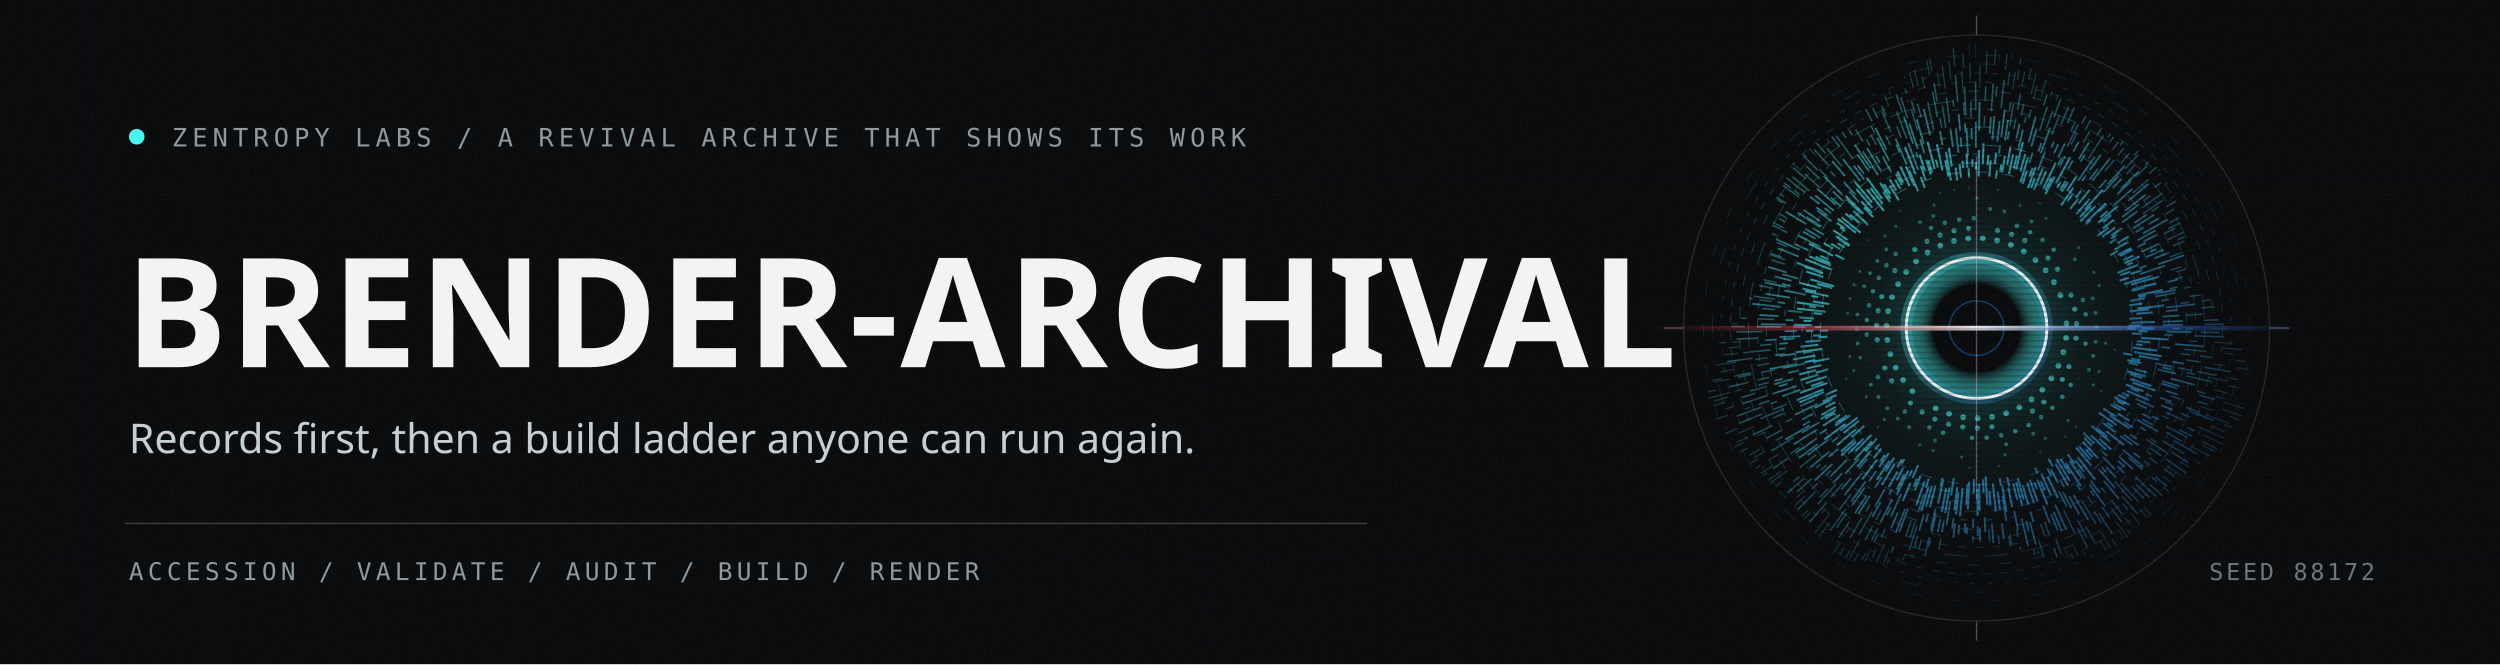
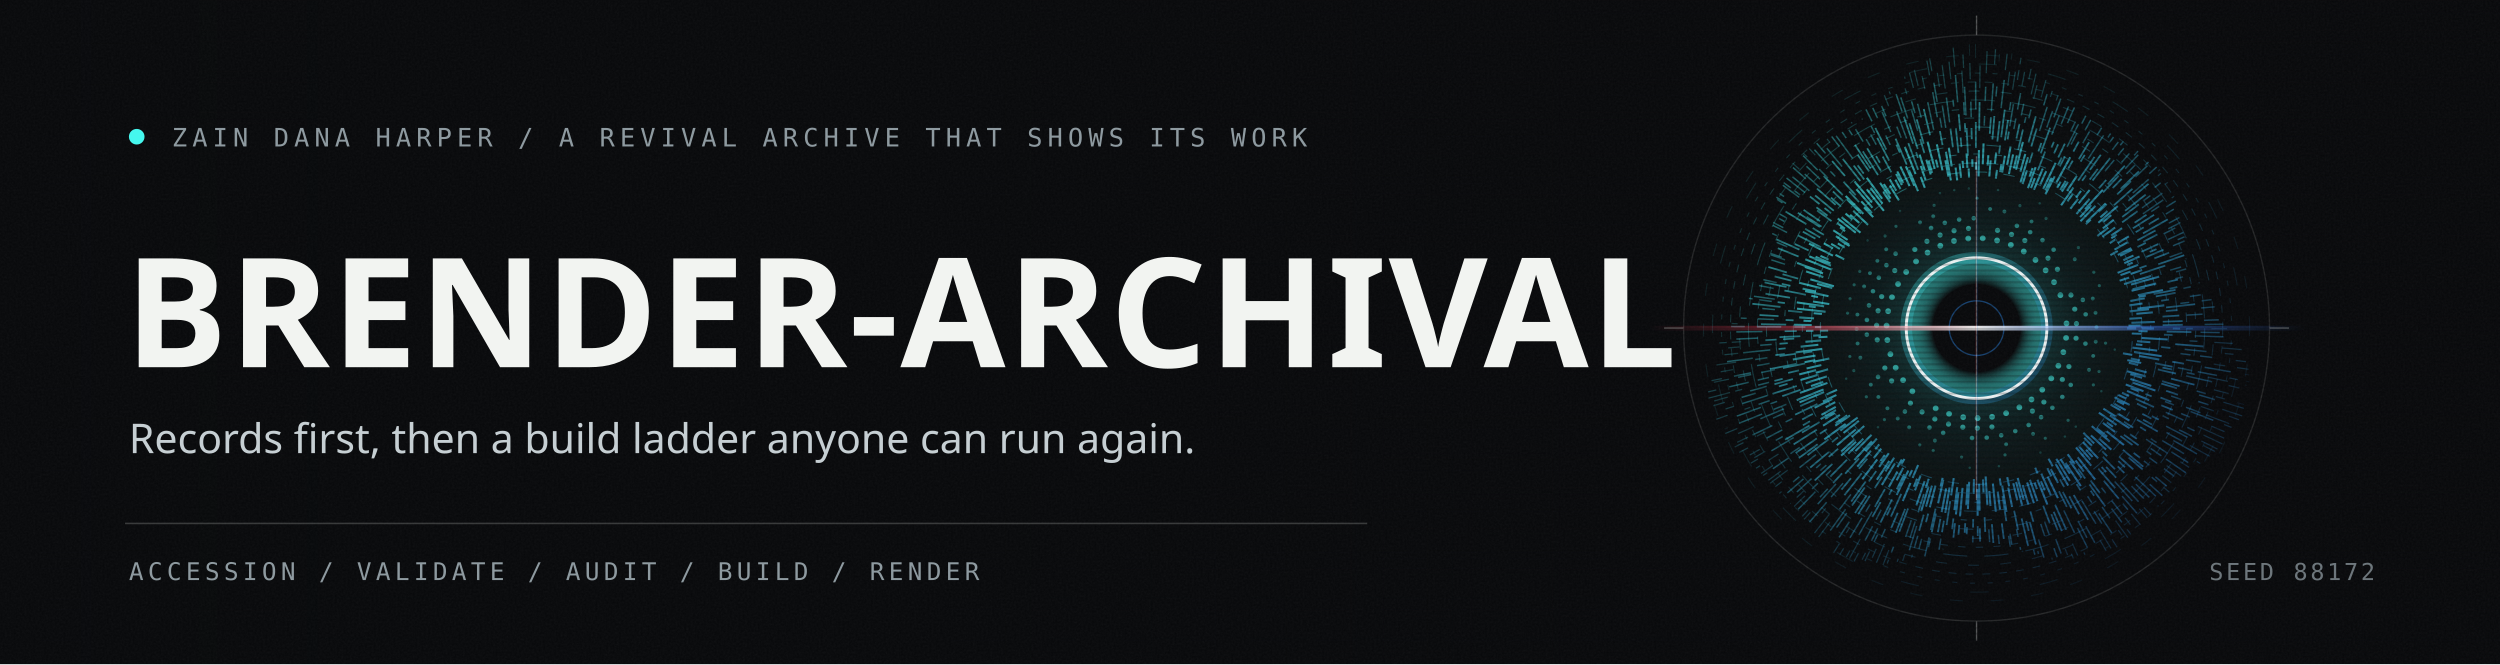
<svg xmlns="http://www.w3.org/2000/svg" viewBox="0 0 1280 340" width="1280" height="340" role="img" aria-label="brender-archival: Records first, then a build ladder anyone can run again.">
  <defs>
    <radialGradient id="halo">
      <stop offset="0" stop-color="#45F7EE" stop-opacity="0.34" />
      <stop offset="0.4" stop-color="#45F7EE" stop-opacity="0.08" />
      <stop offset="1" stop-color="#07080A" stop-opacity="0" />
    </radialGradient>
    <radialGradient id="core">
      <stop offset="0" stop-color="#FFFFFF" />
      <stop offset="0.36" stop-color="#FFFFFF" stop-opacity="0.92" />
      <stop offset="0.74" stop-color="#45F7EE" stop-opacity="0.6" />
      <stop offset="1" stop-color="#45F7EE" stop-opacity="0" />
    </radialGradient>
    <radialGradient id="pupil">
      <stop offset="0" stop-color="#07080A" />
      <stop offset="0.62" stop-color="#07080A" />
      <stop offset="1" stop-color="#45F7EE" stop-opacity="0.3" />
    </radialGradient>
    <linearGradient id="ray" x1="0" y1="0" x2="1" y2="1">
      <stop offset="0" stop-color="#45F7EE" />
      <stop offset="1" stop-color="#226EBF" />
    </linearGradient>
    <linearGradient id="flare" x1="0" y1="0" x2="1" y2="0">
      <stop offset="0" stop-color="#FF3B57" stop-opacity="0" />
      <stop offset="0.22" stop-color="#FF3B57" stop-opacity="0.42" />
      <stop offset="0.5" stop-color="#FFFFFF" stop-opacity="0.9" />
      <stop offset="0.78" stop-color="#3B7BFF" stop-opacity="0.42" />
      <stop offset="1" stop-color="#3B7BFF" stop-opacity="0" />
    </linearGradient>
    <linearGradient id="veil" x1="0" y1="0" x2="1" y2="0">
      <stop offset="0" stop-color="#07080A" stop-opacity="0.96" />
      <stop offset="0.4" stop-color="#07080A" stop-opacity="0.86" />
      <stop offset="0.64" stop-color="#07080A" stop-opacity="0" />
    </linearGradient>
    <pattern id="scan" width="4" height="3" patternUnits="userSpaceOnUse">
      <rect width="4" height="1" fill="#07080A" />
    </pattern>
    <filter id="grain" x="0" y="0" width="100%" height="100%">
      <feTurbulence type="fractalNoise" baseFrequency="0.9" numOctaves="3" seed="2125" result="n" />
      <feColorMatrix in="n" type="saturate" values="0" />
    </filter>
  </defs>
  <rect width="1280" height="340" fill="#07080A" />
  <g>
    <circle cx="1012" cy="168" r="80" fill="none" stroke="url(#ray)" stroke-width="0.55" stroke-dasharray="5.91 8.32" stroke-dashoffset="36.1" opacity="0.38" />
    <circle cx="1012" cy="168" r="84.6" fill="none" stroke="url(#ray)" stroke-width="0.55" stroke-dasharray="6.42 4.76" stroke-dashoffset="10.17" opacity="0.37" />
    <circle cx="1012" cy="168" r="89.2" fill="none" stroke="url(#ray)" stroke-width="0.55" stroke-dasharray="3.08 8.61" stroke-dashoffset="37.23" opacity="0.36" />
    <circle cx="1012" cy="168" r="93.8" fill="none" stroke="url(#ray)" stroke-width="0.55" stroke-dasharray="6.45 7.82" stroke-dashoffset="38.12" opacity="0.35" />
    <circle cx="1012" cy="168" r="98.4" fill="none" stroke="url(#ray)" stroke-width="0.55" stroke-dasharray="3.07 9.9" stroke-dashoffset="8.99" opacity="0.33" />
    <circle cx="1012" cy="168" r="103" fill="none" stroke="url(#ray)" stroke-width="0.55" stroke-dasharray="7.08 22.17" stroke-dashoffset="12.08" opacity="0.32" />
    <circle cx="1012" cy="168" r="107.6" fill="none" stroke="url(#ray)" stroke-width="0.55" stroke-dasharray="4.95 15.95" stroke-dashoffset="0.75" opacity="0.3" />
    <circle cx="1012" cy="168" r="112.2" fill="none" stroke="url(#ray)" stroke-width="0.55" stroke-dasharray="3.76 5.27" stroke-dashoffset="7.72" opacity="0.27" />
    <circle cx="1012" cy="168" r="116.8" fill="none" stroke="url(#ray)" stroke-width="0.55" stroke-dasharray="12.35 8.78" stroke-dashoffset="23.05" opacity="0.25" />
    <circle cx="1012" cy="168" r="121.4" fill="none" stroke="url(#ray)" stroke-width="0.55" stroke-dasharray="5.58 10.88" stroke-dashoffset="24.52" opacity="0.23" />
    <circle cx="1012" cy="168" r="126" fill="none" stroke="url(#ray)" stroke-width="0.55" stroke-dasharray="4.01 4.65" stroke-dashoffset="25.58" opacity="0.2" />
    <circle cx="1012" cy="168" r="130.6" fill="none" stroke="url(#ray)" stroke-width="0.55" stroke-dasharray="2.55 6.53" stroke-dashoffset="2.85" opacity="0.17" />
    <circle cx="1012" cy="168" r="135.2" fill="none" stroke="url(#ray)" stroke-width="0.55" stroke-dasharray="9.42 26.58" stroke-dashoffset="9.76" opacity="0.14" />
    <circle cx="1012" cy="168" r="139.8" fill="none" stroke="url(#ray)" stroke-width="0.55" stroke-dasharray="6.51 14.32" stroke-dashoffset="2.44" opacity="0.11" />
    <path d="M1149.34 191.6L1151.59 191.98M1150.03 195.19L1151.66 195.51M1149.41 197.13L1150.25 197.3M1145.44 206.15L1148.96 207.16M884.69 219.01L882.95 219.71M1008.46 28.46L1008.31 22.69M1011.49 29.72L1011.46 22.62M1023.45 31.43L1023.77 27.71M1029.72 30.59L1030.15 27.28" stroke="url(#ray)" stroke-width="0.5" opacity="0.13" />
    <path d="M1132.24 168.29L1140.29 168.31M1140.75 170.37L1140.87 170.37M1133.72 175.28L1143.14 175.84M1137.65 178.17L1147.71 178.98M1139.14 180.97L1143.51 181.41M1144.68 184.55L1149.93 185.2M1133.45 186.42L1139.31 187.31M1145.37 188.23L1151.23 189.11M1141.42 193.5L1145.74 194.35M1130.23 193.06L1140.68 195.28M1141.03 197.41L1146.6 198.68M1133.51 199.56L1141.07 201.52M1134.48 203.02L1139.05 204.32M1138.43 205.95L1148.84 209.07M1137.82 209.6L1147.94 212.94M1126.8 208.06L1133.52 210.4M1141.21 213.08L1146.35 214.88M1129.42 212.37L1141.38 216.89M1138.76 217.36L1142.52 218.83M1132.23 218.19L1138.97 221M1125.26 218.35L1138.76 224.35M1128.18 222.73L1137.91 227.32M1127.06 225.75L1135.36 229.92M1128.18 228.12L1134.07 231.17M1121.27 228.08L1131.36 233.63M1124.73 236.23L1126.59 237.36M1116.34 236.37L1120.86 239.33M1109.3 238.39L1116.79 243.81M1107.1 243.48L1111.68 247.11M1107.69 249.43L1110.73 252.02M1104.7 258.83L1105.14 259.26M1097.68 259.79L1101.13 263.49M1095.3 260.51L1099.41 265.08M1091.22 263.05L1095.87 268.62M1088.04 265.11L1090.77 268.61M1089.08 271.03L1091.01 273.61M1083.19 266.57L1089.47 275.27M1084.6 271.45L1086.34 273.94M1081.34 276.12L1083.94 280.18M1075.58 272.18L1080.82 280.75M1075.13 276.46L1078.37 282.02M1066.92 282.76L1067.5 283.98M1061.07 278.3L1063.79 284.41M1060.53 283.51L1061.54 285.91M1057.44 281.18L1058.6 284.08M1050.49 285.47L1050.81 286.44M979.16 284L978.7 285.59M975.21 283.9L974.16 287.2M971.89 286.05L971.35 287.65M966.98 286.57L966.22 288.58M967.1 281.64L964.09 289.27M964.81 278.51L960.72 288.11M960.68 280.96L958.54 285.65M957.27 282.25L954.85 287.3M955.14 283.07L953.44 286.5M951.5 283.25L949.3 287.44M952.4 276L946.91 285.95M947.17 281.89L945.3 285.19M943.91 280.77L942 283.94M947.02 270.12L945.23 272.92M941.7 278.48L938.81 283.01M936.92 267.3L931.15 274.93M936.53 263.42L928.98 272.96M934.75 260.33L932.76 262.71M926.9 262.32L923.68 265.89M925.66 261.21L922.73 264.37M924.09 253.92L918.56 259.33M923.39 251.47L919.93 254.73M916.87 257.61L916.65 257.81M912.15 251.72L911.04 252.65M912.27 246.58L908.98 249.18M915.33 240.65L906.36 247.39M911.72 241.29L905.39 245.92M904.84 241.99L902.71 243.46M907.66 238.38L901.7 242.4M910.58 232.46L905.79 235.5M901.17 238.44L899.08 239.77M900.07 234.98L896.37 237.19M903.82 231.07L898.14 234.39M901.01 230.07L895.87 232.95M894.97 229.3L890.53 231.63M903.93 221.1L899.51 223.27M892.69 226.62L888.18 228.84M894.99 223.81L889.44 226.45M897.9 218.45L889.92 221.97M889.51 219.36L883.32 221.96M896.22 208.53L893.2 209.59M884.51 212.63L878.76 214.64M887.62 208.06L883.48 209.39M883.08 206L877.21 207.73M884.59 203.35L877.66 205.27M891.98 199.35L888.45 200.28M885.78 200.97L874.74 203.86M878.74 199.66L874.52 200.67M885.19 194.14L877.47 195.73M881.61 193.84L876.31 194.89M887.4 189.25L880.97 190.34M888.9 185.43L878.85 186.86M889.95 180.89L882.93 181.63M890.63 177.64L884.79 178.1M891.47 174.94L886.63 175.22M884.08 175.37L880.29 175.58M889.64 165.72L886.58 165.66M921.26 86.64L917.82 83.56M925.34 80.5L923.32 78.46M929.41 79.38L926.3 76.05M936.92 73.02L935.45 71.15M948.26 63.21L947.85 62.55M953.61 61.25L953.27 60.64M966.99 54.31L964.78 48.71M967.83 48.3L967.3 46.86M976.3 48.28L975.38 45.18M975.4 40.28L975.11 39.25M979.68 45.02L977.67 37.4M982.08 43.89L980.13 35.78M985.55 45.62L984.1 38.91M987.93 38.5L986.54 31.03M989.11 36.44L987.97 29.89M993 44.48L991.89 37.27M995.96 45.38L994.37 33.21M998.82 40.5L997.9 31.59M1000.83 34.17L1000.01 24.35M1005.12 47.6L1004.46 36.17M1005.37 34.77L1005.03 27.88M1008.76 40.56L1008.55 32.29M1013.63 45.11L1013.79 33.42M1016.94 37.44L1017.37 26.2M1021.19 33.01L1021.72 25.23M1026.72 35.91L1027.66 27.52M1027.99 43.98L1028.93 36.69M1030.45 45.95L1031.85 36.72M1032.91 40.88L1033.73 35.89M1034.22 32.94L1034.76 29.62M1035.25 43.97L1036.59 36.81M1038.8 40.57L1039.89 35.35M1039.95 48.36L1042.43 37.72M1041.23 50.62L1042.99 43.58M1045.06 49.84L1047.53 41M1049.79 49.61L1050.77 46.57M1052.77 51.48L1053.76 48.67M1104.91 87.66L1105.9 86.81M1104.9 90.05L1106.43 88.77M1108.27 91.99L1108.37 91.91M1108.53 94.38L1109.87 93.36M1111.92 101.35L1113.14 100.54M1138.59 163.67L1138.81 163.66" stroke="url(#ray)" stroke-width="0.64" opacity="0.27" />
    <path d="M1119.45 168.26L1122.75 168.26M1126.67 170.11L1136.5 170.29M1123.64 171.93L1138.43 172.45M1121.01 174.52L1125.11 174.76M1118.55 178.87L1129.74 180.01M1116.37 181.02L1121.55 181.66M1126.39 182.26L1132.63 183.04M1119.18 184.25L1126.75 185.4M1128.79 188.07L1142.12 190.35M1115.03 188.3L1122.45 189.76M1125.22 190.3L1135.09 192.25M1119.57 190.8L1123.65 191.66M1119.23 192.44L1132.61 195.49M1124.7 200.22L1129.36 201.55M1125.93 202.2L1134.06 204.64M1125.51 205.53L1130.74 207.26M1111.61 202.76L1116.78 204.56M1119.27 208.53L1126.59 211.3M1108.48 205.57L1113.08 207.36M1121.54 210.66L1133.23 215.21M1116.75 211.73L1121.13 213.56M1108.88 211.07L1117.9 215.08M1107.24 212.87L1110.45 214.38M1119.9 218.83L1123.6 220.57M1115.7 220.05L1122.26 223.35M1109.04 218.22L1119.96 223.87M1109.23 221.47L1117.22 225.86M1112.72 225.48L1124.85 232.4M1107.03 225.52L1118.17 232.26M1101.17 224.65L1104.19 226.57M1111.73 231.36L1120.39 236.86M1098.77 224.86L1109.84 232.12M1101.14 229.61L1106.62 233.39M1108.97 235.02L1119.18 242.07M1099.01 230.94L1101.47 232.73M1100.46 234.32L1104.5 237.34M1107.98 239.95L1113.22 243.88M1097.68 236L1100.49 238.23M1103.56 244.1L1109.39 248.95M1101.67 244.31L1104.4 246.63M1100.65 247.93L1107.13 253.77M1093.2 244.12L1103.82 254.08M1093.59 247.94L1100.45 254.67M1091.34 248.88L1097.65 255.31M1085.78 247.04L1094.93 256.84M1082.7 246.51L1091.71 256.52M1086.5 254L1094.09 262.75M1086.92 257.89L1089.5 260.98M1075.97 249.7L1078.16 252.5M1081.18 256.36L1086.48 263.12M1081.12 260.4L1086.43 267.49M1076.26 259.57L1080.28 265.3M1068.83 254.1L1070.98 257.35M1074.62 262.88L1081.28 272.96M1072.14 261.77L1076.18 268.08M1065.93 256.36L1073.13 268.16M1067.9 269.43L1072.55 277.88M1063.94 266.67L1068.51 275.34M1063.67 270.28L1068.76 280.37M1056.66 261.31L1062.15 272.8M1052.53 275.98L1055.31 283.39M1046.83 267.04L1049.25 273.92M1051.62 280.66L1053.27 285.33M1044.85 268.25L1046.87 274.43M1043.75 276.17L1046.51 285.57M1043.33 282.13L1043.71 283.54M1041.17 281.4L1041.84 284M1035.46 282.03L1035.54 282.4M1032.43 270.76L1033.25 274.89M1034.28 280.08L1034.56 281.5M1029.12 273.23L1030.01 278.69M1028.41 274.31L1029.27 279.91M1023.11 273.83L1023.6 278.53M1018.29 270.96L1018.69 277.56M1010.13 274.31L1010.07 277.74M994.8 281L994.77 281.21M993.74 275.78L992.77 281.47M988.35 275.73L987.39 280.13M987.71 275.11L985.49 284.9M983.87 275.9L982.52 281.05M981.9 274.32L980.16 280.45M981.35 269.3L977.58 281.73M980.57 267.01L977.93 275.32M978.57 266.38L975.68 274.91M969.52 279.89L968.38 282.89M965.28 270.83L963.28 275.22M961.37 273.69L959.52 277.56M961.4 270.4L958.2 276.87M963.18 261L960.51 266.09M958.74 269.46L954.91 276.76M958.55 261.9L951.74 273.87M957.53 258.21L955.28 261.94M953.36 265.12L947.19 275.34M946.86 267.13L941.6 275.13M945.53 262.69L940.3 270.14M944.94 260.77L937.1 271.61M947.64 253.12L941.81 260.83M943.66 247.37L937.51 254.51M935.23 257.16L926.44 267.36M940.03 247.76L930.64 258.17M935.81 250.25L931.82 254.56M929.49 251.76L920.65 260.74M937.47 240.84L934.89 243.37M930.75 247.42L927.79 250.31M935.12 238.12L932.03 240.94M927.53 245.04L920.01 251.9M932.3 237.45L929.87 239.57M923.4 245.2L915.13 252.41M921.3 244.05L918.05 246.77M929.77 232.79L921.35 239.42M915.76 234.44L907.69 240.02M921.49 229.05L916.71 232.27M918.36 224.03L906.97 230.85M912.76 223.5L909.15 225.52M912.54 220.1L904.58 224.27M917.7 214.33L914.22 216.04M907.46 217.86L897.28 222.71M913.12 211.72L907.82 214.06M913.4 209.35L901.33 214.4M914.63 207.02L908.16 209.61M902.21 211.99L890.39 216.73M909.9 205.49L906.44 206.76M901.57 208.55L889.23 213.08M906.07 205.08L900.35 207.09M904.92 202.49L892.05 206.64M898.9 201.33L891.71 203.45M904.51 197.82L896.07 200.17M905.76 195.75L900.16 197.22M905.74 193.25L899.94 194.63M895.33 195.72L885.37 198.09M908.79 189.27L901.78 190.72M896.6 191.79L889.91 193.16M896.48 190.89L887.81 192.61M906.03 186.07L899.55 187.18M904.93 183.16L898.65 184.05M897.44 183.4L884.24 185.17M906.41 179.15L892.47 180.62M907.1 176.33L901.21 176.8M900 173.12L889.02 173.62M902.37 169.74L888.97 169.95M893.31 167.22L886.34 167.18M908.35 163.58L899.92 163.22M894.3 162.98L891.27 162.85M908.78 158.54L902.29 157.94M907.15 154.31L900.7 153.46M897.35 153.03L895.43 152.78M908.71 153.21L898.01 151.68M908.13 147.68L900.7 146.22M909.66 144.74L902.85 143.19M913.91 135.35L906.92 133.02M913.93 133.03L906.74 130.47M912.31 131.8L906.62 129.74M915.08 126.39L909.65 124.06M909.76 120.68L907.39 119.59M914.97 119.05L907.71 115.38M913.04 116.58L907.85 113.88M913.63 113.39L910.89 111.87M914.87 111.7L911.27 109.62M912.67 103.85L909.89 102.06M914.46 104.19L909.52 100.96M913.41 100.62L911.16 99.08M921.19 101.02L912.79 94.82M921.62 99.8L919.07 97.87M916.86 96.21L913.25 93.48M924.15 98.6L914.71 91.14M926.4 97.62L917.73 90.49M924.57 91.52L918.01 85.78M932.04 96.31L924.03 89.13M931.82 91.71L924.92 85.14M930.69 87.14L923.18 79.67M935.91 91.17L931.43 86.65M939.66 90.37L937.12 87.65M936.25 84.66L928.99 76.67M934.66 78.57L930.14 73.34M943.14 85.25L935.33 75.87M941.73 75.01L937.83 69.85M948.59 81.15L940.08 69.5M945.28 70.7L943.18 67.64M948.44 69.26L946.63 66.45M953.93 72.54L950.01 66.09M957.44 74.61L955.48 71.26M960.62 74.07L957.75 68.82M959.8 68L958.01 64.57M958.43 62.09L955.38 56.05M967.78 74.21L965.46 69.29M961.31 60.49L958.84 55.26M968.09 67.53L963.62 57.31M965.65 59.53L963.38 54.22M973.4 70.5L971.16 64.83M976.17 70.9L971.04 56.99M973.88 57.17L970.78 48.16M976.77 60.69L973.21 49.86M981.88 66.98L978.75 56.48M980.46 57.91L978.71 51.82M983.68 60.26L981.8 53.11M990.09 66.64L987 52.35M991.93 60.05L989.54 47.18M994.14 65.36L993.26 60.29M991.84 52.13L990.13 42.33M996.23 65.46L994.47 54.05M998.21 62.63L996.56 49.96M1000.29 54.66L999.91 51.03M1002.34 52.34L1001.18 38.37M1005.76 58.85L1005.39 52.31M1006.58 59.11L1005.85 44.42M1009.26 60.04L1009.06 52M1011.58 55.97L1011.53 41.85M1015.92 64.29L1016.11 59.37M1016.4 51.75L1016.68 44.41M1019.55 57.04L1020.53 42.66M1021.95 49.39L1022.38 44.3M1024.55 55.36L1026.16 40.93M1028.86 56.46L1029.49 52.29M1029 64.64L1030.86 53.37M1031.09 66.15L1032.13 60.62M1032.98 56.07L1034.56 47.66M1034.9 59.07L1036.15 53.14M1036.54 62.94L1037.24 59.94M1038.75 60.6L1039.88 56.04M1046.37 53.97L1048.12 48.16M1044.21 67.09L1048.17 54.7M1047.95 65.28L1050.89 56.87M1051.58 60.14L1055.11 50.53M1050.49 68.96L1054.31 59.15M1055.29 63.67L1059.09 54.5M1058.56 63.03L1062.12 55M1060.21 67.28L1062.61 62.26M1058.35 75.19L1064.19 63.51M1060.38 73.97L1063.34 68.21M1065.84 63.35L1067.94 59.27M1067.53 66.73L1070.47 61.36M1066.4 73.31L1069.84 67.31M1073.67 69.28L1076.07 65.43M1069.14 81.29L1077.06 69.27M1079.26 70.37L1080.63 68.37M1080.27 72.74L1082.11 70.16M1081.54 76.67L1084.59 72.67M1085.58 74.35L1087.18 72.32M1077.78 87.63L1082.49 81.88M1084.45 79.49L1087.41 75.87M1086.19 83.19L1090.25 78.55M1092.7 79.54L1094.67 77.38M1088.1 86.38L1094.78 79.22M1088.72 89.06L1093.18 84.47M1098.27 84.68L1100.06 82.94M1093.37 90.61L1099.52 84.76M1100.45 88.89L1104.23 85.51M1091.94 98.87L1100.11 91.81M1103.16 96.03L1106.28 93.56M1097.71 102.63L1101.03 100.1M1096.73 106.45L1107.14 98.89M1097.15 109.49L1107.58 102.32M1101.38 108.39L1105.51 105.63M1109.16 105.99L1113.98 102.91M1108.91 109.57L1113.01 107.1M1110.38 114.31L1115.89 111.31M1110.13 117.16L1116.37 113.93M1107.76 119.76L1113.73 116.75M1110.13 122.58L1117.9 118.98M1114.98 122.76L1118.48 121.22M1112.58 125.84L1118.49 123.36M1110.8 131.67L1117.34 129.27M1119.08 132.52L1119.4 132.41M1111.07 138.38L1116.71 136.69M1114.16 139.17L1119.33 137.71M1113.74 142.71L1117.71 141.72M1125.73 144.77L1126.16 144.68M1117.88 147.62L1121.69 146.88M1125.48 147.92L1125.56 147.9M1121.18 151.79L1126.76 150.96M1116.3 155.35L1120.89 154.8M1127.28 154.02L1132.34 153.41M1127.02 157.68L1133.9 157.07M1119.54 161.35L1127.71 160.84M1128.46 164.01L1136.01 163.75M1128.76 166.1L1138.42 165.95" stroke="url(#ray)" stroke-width="0.78" opacity="0.41" />
    <path d="M1112.46 168.24L1116.2 168.25M1109.33 169.79L1121.99 170.02M1107.94 171.38L1112.35 171.53M1113.74 176.23L1128.17 177.4M1106.52 177.64L1111.21 178.12M1112.22 185.22L1118.19 186.24M1103.41 186.01L1112.33 187.77M1107.2 188.18L1112.2 189.24M1104.82 189.15L1114.08 191.26M1111.53 193.85L1123.56 196.98M1107.03 195.17L1115.99 197.73M1106.56 196.38L1114.6 198.8M1109.08 200.1L1115.09 202.09M1106.16 203.58L1111.74 205.69M1098.45 201.66L1101.63 202.9M1106.57 207.48L1112.41 209.91M1093.47 204.22L1102.8 208.37M1094.13 206.69L1099.17 209.06M1101.78 213.07L1105.29 214.82M1096.86 211.91L1101.49 214.31M1097.25 214.88L1101.75 217.35M1094.16 214.89L1104.77 220.94M1095.76 218.7L1098.7 220.48M1087.49 215.96L1092.2 218.95M1090.61 222.32L1094.03 224.69M1087.42 222.56L1094.98 228.03M1085.64 223.21L1091.85 227.86M1092.42 231.83L1095.69 234.42M1086.93 230.29L1097.35 238.94M1089.84 234.24L1097.07 240.39M1084.95 233.77L1092.23 240.33M1084.59 236.05L1087.97 239.22M1076.36 231.06L1078.88 233.53M1084.26 238.8L1087.67 242.15M1076.67 233.93L1082.9 240.28M1078.35 239.08L1083.46 244.56M1076.04 239.11L1078.38 241.72M1074.35 239.96L1082.98 249.93M1077.13 246.14L1084.87 255.42M1070.37 246.02L1075.17 252.45M1064 240L1067.61 245M1069.81 248.05L1077.9 259.25M1070.42 251.25L1072.2 253.79M1063.23 247.88L1065.26 251.05M1061.74 253.46L1069.12 266.13M1054.7 245.49L1056.85 249.38M1059.46 254.11L1064.52 263.3M1056.15 251.86L1060.57 260.26M1054.22 251.58L1058.2 259.46M1052.2 258.37L1057.94 271.25M1051.49 261.99L1055.65 271.9M1050.26 263.3L1053.56 271.52M1046.1 258.86L1049.5 267.91M1039.54 261.81L1041.12 267.2M1039.27 267.35L1042.4 278.76M1037.4 266.75L1038.7 271.81M1035.06 265.43L1038.41 279.58M1031.23 261.46L1033.26 271.32M1025.27 253.98L1027.25 266.83M1024.92 267.92L1025.96 275.91M1019.86 268.38L1020.62 277.97M1016.12 264.74L1016.44 272.35M1013.69 270.43L1013.8 277.27M1012.58 269.41L1012.61 274.42M1010.28 265.78L1010.2 270.16M1007.1 269.89L1006.92 273.55M1006.21 267.82L1005.92 272.78M1003.15 268.77L1002.71 273.79M1000.95 267.83L1000.13 275.26M1000.15 265.46L999.49 270.93M998.52 256.59L996.65 268.84M995.29 266.61L994.29 272.5M993.48 265.64L992.19 272.47M991.17 262.92L989.05 272.54M991.03 260.44L988.56 271.33M987.24 262.96L986.09 267.37M984.95 263.53L982.63 271.71M985.03 252.96L982.08 262.27M976.93 260.36L972.43 272.22M975.43 260.57L970.62 272.75M971.64 262.52L968.26 270.44M973.45 252.83L968.14 264.53M968 259.84L966.08 263.85M968.7 255.64L962.79 267.59M968.66 250.57L967.21 253.32M962.85 257.07L958.64 264.7M965.08 250.44L959.94 259.46M963.56 244.12L959.89 249.89M957.37 253.85L951.38 263.26M955.71 253.67L949.78 262.68M960.62 241.19L956.86 246.55M954.75 249.55L948.23 258.84M955.25 246.5L947.83 256.77M953.21 242.32L944.35 253.53M956.08 234.83L951.74 240.02M947.69 244.86L942.84 250.66M951.84 234.67L944.74 242.54M943.13 242.35L938.56 247.28M945.66 235.35L937.13 244.01M938.18 237.53L929.12 246.06M941.11 229.77L936.32 233.94M936.38 231.41L926.83 239.41M941.04 223.91L937.98 226.33M936.19 224.97L925.45 233.04M930.64 227.47L920.99 234.52M930.19 224.48L919.37 231.96M935.37 219.69L931.77 222.11M930.22 219.97L918.34 227.53M931.61 216.11L922.62 221.48M926.49 217.86L913.96 225.16M926.73 215.69L923.09 217.73M928.17 211.91L922.71 214.77M930.52 206.86L919.11 212.3M929.2 204.61L921.71 207.92M921.88 199.55L912.51 202.83M919.96 197.64L907.51 201.65M915.22 196.52L910.76 197.84M917.96 194.09L908.51 196.71M912.72 193.94L908.51 195.03M921.06 189.61L915.53 190.92M924.23 186.09L912.86 188.44M919.74 186.28L906.21 188.97M919.36 181.12L911.11 182.29M913.81 181.2L908.99 181.84M914.23 178.33L910.6 178.71M915.33 175.68L911.09 176.01M918.63 173.38L912.9 173.71M909.62 173.9L903.86 174.23M921.78 172.12L911.11 172.61M919.94 169.46L913.74 169.56M924.37 167.43L918.66 167.39M912 167.34L899.51 167.26M914.53 166.18L901.58 165.94M918.3 164.01L914.23 163.83M910.63 161.88L900.87 161.29M922.79 159.82L915.5 159.15M911.59 157.11L897.22 155.55M913.86 155.18L910.15 154.7M916.47 152.42L903.92 150.38M924.63 150.91L913.63 148.75M914.71 146.99L903.46 144.56M916.71 146.34L912.24 145.32M917.26 143.73L908.61 141.51M920.66 142.64L912.67 140.43M914.84 139.47L905.42 136.71M920.87 131.34L910.25 127.07M921.31 127.8L909.6 122.61M926.02 128.21L918.93 124.92M932.32 126.59L920.5 120.46M929.48 122.19L923.05 118.62M931.94 121.6L924.25 117.14M933.83 120.27L928.11 116.78M924.86 114.79L914.2 108.28M931.79 116.2L920.47 108.9M932.59 116.05L924.95 111.05M931.84 113.21L923.45 107.48M937.73 113.21L930.4 107.81M935.68 110.41L930.01 106.13M937.51 109.15L934.16 106.51M931.58 104.47L926.69 100.6M938.91 107.91L929.33 100.03M939.85 104.88L930.25 96.48M942.64 105.82L937.44 101.15M943.67 102.99L938.46 98.03M943.48 99.86L933.69 90.12M951.81 103.42L946.79 98.03M950.12 99.92L943.88 93.05M944.65 90.12L938.04 82.47M952.47 92.69L943.5 81.34M954.49 91.89L949.07 84.72M954.21 88.85L951.12 84.61M956.98 87.76L951.17 79.29M957.75 86.27L949.72 74.16M961.55 89.62L953.77 77.53M963.03 87.49L955.97 75.89M962.52 83.3L960.54 79.92M968.35 88.2L963.95 80.16M967.23 82.23L961.16 70.6M965.76 76.58L960.17 65.53M972.73 78.16L970.94 74.05M976.26 84.36L970.54 70.98M982.09 86.95L977.06 73.32M982.01 80.81L981.02 77.93M979.51 73.53L974.77 59.75M981.89 76.28L977.55 63.08M985.29 78.43L983.16 71.28M984.94 73.56L981.36 61.07M988.2 69.27L984.96 55.81M994.58 74.29L993.24 67.09M999.89 75.43L998.64 65.88M1002.73 78.35L1001.43 65.76M1004.26 75.34L1003.85 70.38M1003.57 67L1002.86 58.49M1006.27 67.69L1006 63.03M1007.61 79.71L1006.9 65.57M1009.54 71.27L1009.4 65.55M1011.66 75.81L1011.61 62.48M1013.34 66.98L1013.54 52.25M1018.77 68.49L1019.35 60.02M1020.1 71.41L1021.11 59.4M1022.64 72.53L1023.81 62.02M1023.51 78.72L1024.06 74.47M1024.6 70.26L1026.43 56.14M1026.53 71.92L1028.11 61.45M1027.9 71.37L1028.55 67.38M1032.42 70.91L1033.99 63.41M1033.31 76.77L1035.76 66.28M1038.6 72.92L1042.33 59.59M1040.02 75.02L1042.79 65.83M1039.01 83.41L1040.7 78.11M1043.66 77.52L1045.18 73.18M1044.84 78.53L1049.65 65.41M1043.39 87.23L1047.12 77.62M1050.35 75.58L1051.58 72.6M1051.67 78.56L1053.74 73.9M1053.82 80.62L1057.2 73.56M1053.63 84.65L1055.6 80.7M1054.62 85.17L1057.24 80.08M1061.56 77.6L1064.35 72.51M1058.95 86.27L1061.26 82.24M1064.35 81.52L1069.64 72.77M1065.27 82.72L1067.4 79.31M1064.02 92.48L1072.38 80.34M1066.07 92.54L1068.02 89.83M1070.05 86.99L1075.61 79.24M1069.92 91.94L1074.04 86.52M1071.38 92.43L1080.38 80.96M1074.6 96.44L1078.37 92.13M1079.17 94.37L1087.9 84.8M1076.77 98.52L1084.75 89.97M1081.7 96.28L1086.26 91.59M1085.79 96.73L1095.14 87.7M1074.48 108.57L1078.69 104.57M1083.98 99.54L1091.06 92.8M1082.3 105.12L1091.81 96.62M1089.69 102.81L1100.06 94.11M1088.05 107.95L1098.61 99.62M1086.57 111.13L1095.04 104.66M1086.52 113.88L1094.42 108.13M1092.91 114.04L1099.01 109.97M1092.02 116.93L1102.9 109.99M1093.47 118.88L1097.57 116.41M1100.14 114.86L1105.36 111.71M1097.21 119.51L1109.91 112.29M1094.31 123.08L1103.64 117.99M1097.36 123.78L1104.6 120.03M1094.38 126.5L1098.68 124.34M1096.42 128.93L1105.02 124.95M1100.65 129.05L1104.11 127.53M1098.94 131.56L1107.73 127.87M1103 132.32L1110.61 129.34M1095.41 137.33L1099.06 135.99M1104.99 135.34L1118.33 130.65M1095.61 140.3L1108.64 135.98M1109.75 144.43L1115.09 143.15M1110.79 147.82L1114.8 147M1102.65 150.55L1113.87 148.39M1103.78 151.76L1113.89 149.97M1106.53 153.96L1110.52 153.37M1109.02 157.4L1123.91 155.77M1108.92 159.31L1114.84 158.78M1107.21 162.11L1115.79 161.58M1107.32 164.74L1117.5 164.39M1107.29 166.45L1117.56 166.28" stroke="url(#ray)" stroke-width="0.92" opacity="0.55" />
    <path d="M1089.06 168.18L1093.72 168.2M1096.49 168.2L1102.85 168.22M1094.89 169.52L1099.58 169.61M1091.46 170.8L1096.3 170.97M1096.5 173.05L1109.85 173.85M1094.15 174.65L1100.99 175.2M1093.63 176.33L1096.9 176.66M1091.78 177.95L1104.48 179.53M1092.62 180.23L1106.76 182.37M1086.95 180.88L1091.71 181.69M1095.31 182.31L1105.54 184.07M1090.97 183.56L1095.64 184.48M1089.19 184.36L1096.3 185.87M1089.96 185.77L1094.72 186.85M1093.05 189.05L1099.09 190.62M1089.08 190.04L1098.63 192.77M1090.71 191.62L1096.74 193.44M1090.77 194.04L1101.48 197.59M1092.14 195.96L1103.59 199.96M1088.38 196.86L1097.48 200.3M1090.85 198.71L1094.91 200.28M1089.04 200.16L1100.4 204.9M1086.47 201.11L1090.07 202.71M1084.61 202.21L1088.6 204.08M1082.63 203.45L1090.38 207.35M1083.92 205.22L1087.54 207.09M1082.57 206.8L1088.33 209.97M1080.62 207.16L1085.73 210.08M1084.64 211.97L1090.24 215.36M1076.91 209.24L1083.14 213.2M1080.26 212.73L1090.34 219.33M1074.61 211.27L1083.66 217.53M1078.69 216.25L1081.79 218.49M1076.65 216.46L1082.93 221.17M1078.53 220.8L1087.47 227.89M1073.43 219.06L1078.86 223.57M1070.97 218.18L1080.21 226.05M1075.01 224.81L1081.01 230.21M1070.53 222.87L1078.33 230.18M1066.69 221.59L1072.23 227.02M1067.1 224.17L1071.11 228.26M1066.5 226.39L1074.27 234.71M1068.05 230.25L1071.42 233.99M1064.61 228.72L1070.3 235.3M1062.91 229.08L1070.7 238.43M1063.77 234.12L1072.7 245.53M1062.68 235.74L1066.9 241.39M1058.64 232.58L1062.3 237.64M1059.72 236L1065.74 244.58M1057.54 236.99L1065.39 248.89M1054.96 234.98L1059.79 242.52M1052.83 234.89L1059.78 246.29M1052.48 237.54L1058.93 248.62M1048.83 234.83L1050.98 238.74M1049.98 240.15L1053.71 247.23M1048.25 239.76L1050.33 243.87M1048.37 244.01L1053.66 255.05M1045.15 242.52L1050.03 253.48M1042.03 239.49L1043.26 242.41M1044.93 246.37L1046.89 251.05M1043.17 245.62L1048.3 258.41M1041.71 247.16L1042.93 250.42M1039.32 245.68L1043.16 256.6M1037.88 247L1041.37 257.63M1035.6 248.41L1038.55 258.46M1033.05 244.68L1036.14 255.94M1032.25 246.74L1035.37 258.87M1030.8 247.43L1032.87 256.17M1027.7 244.32L1028.67 249.04M1028.22 249.6L1030.2 259.56M1025.12 248.65L1027.31 262.11M1023.87 244.93L1024.44 248.6M1022.83 251.72L1024.02 260.89M1020.35 247.59L1021.87 262.03M1018.54 251.42L1019.14 259.08M1016.64 243.91L1017.54 258.66M1015.3 245.49L1015.58 252.19M1013.31 247.66L1013.54 261.55M1012.47 250.45L1012.55 264.09M1010.64 245.36L1010.51 252.88M1008.22 246.65L1007.54 260.68M1007.36 247.93L1006.74 258.71M1004.82 249.78L1003.53 264.44M1002.7 252.01L1001.44 263.4M1002.11 249.34L1000.67 261.17M1000.31 244.78L998.97 253.64M998.19 249.52L995.97 262.58M996.44 250.03L994.13 262.2M994.97 245.61L992.31 257.7M994.61 244.66L993.59 249.17M990.97 248.65L988.07 259.75M989.16 248.66L986.13 259.37M987.43 249.2L983.64 261.71M987.51 245.14L986.02 249.83M985.4 246.3L981.16 258.78M983.38 243.37L980.47 251.05M981.54 245.1L979.88 249.29M982.08 238.08L979.25 244.69M978.17 247.24L974.21 256.51M978.99 240.64L977.49 243.94M977.09 240.88L971.09 253.41M975.05 242.78L971.21 250.54M974.42 239.58L971.07 245.96M975.07 234.93L973.53 237.71M971.48 241.43L967.05 249.46M973.73 235.24L971.5 239.16M970.21 237.22L963.52 248.3M969.82 234.29L965.34 241.33M967.31 236L960.98 245.65M967.06 232.02L962.1 239.08M965.02 232.99L962.81 236.05M961.17 235.22L953.49 245.38M963.2 229.7L959.33 234.59M962.18 227.55L960.12 230M957.9 230.82L950.93 238.93M960.94 224.59L955.1 231.06M958.42 225.85L949.46 235.51M958.24 222.58L949.95 230.99M954.04 224.65L946.31 232.21M950.3 226.12L942.67 233.3M949.29 225.2L942.7 231.21M954.48 218.12L948.14 223.64M950.22 219.8L940.46 227.99M951.74 215.48L943.88 221.68M951.12 213.75L942.25 220.42M944.96 217L934.05 224.98M947.21 212.73L939.65 217.95M945.76 212.68L939.8 216.7M942.05 212.46L933.41 217.95M939.4 211.44L934.48 214.39M940 209.98L932.16 214.55M939.92 208.31L932.59 212.41M939.65 205.9L934.75 208.47M938.16 204.28L929.08 208.74M940.24 202.23L933.31 205.53M940.57 199.58L935.16 201.97M933.91 200.75L921.34 206.02M933.66 199.39L919.9 204.9M935.65 196.03L921.59 201.2M933.52 195.47L927.24 197.67M935.36 192.68L924.5 196.18M930.53 192.01L921.91 194.55M936 189.09L929.65 190.85M929.82 189.47L921.19 191.72M932.52 186.88L924.97 188.68M936.61 183.54L928.17 185.28M929.45 184.36L923.96 185.45M929.54 182.06L917.93 184.04M927.86 179.91L923.22 180.57M933.01 178.62L919.4 180.44M931 176.55L921.91 177.51M932.41 174.32L924.37 174.96M935.65 172.4L931.06 172.66M932.35 171.64L928.32 171.83M936 169.2L932.01 169.27M928.47 169.32L924.67 169.38M932.51 167.48L929.22 167.46M927.6 166.43L918.56 166.26M927.35 164.39L923.39 164.22M928.79 162.98L921.2 162.52M932.81 160.74L928.59 160.35M934.7 159.62L920.06 158.03M929.65 157.24L926.13 156.78M933.95 156.82L919.93 154.82M936.6 155.71L928.21 154.34M930.78 152.11L927.4 151.45M936.18 151.62L924.21 149.04M929.74 149.3L922.93 147.75M932.29 147.58L921.13 144.72M938.13 147.49L930.32 145.33M938.96 146.56L926.89 143.01M933.56 141.89L924.7 138.94M933.37 139.96L924.09 136.65M932.45 139.12L920.14 134.65M937.56 138.05L924.33 132.73M937.44 135.99L926.35 131.23M937.21 134.85L929.57 131.46M936.22 132.93L932.07 131.01M938.46 130.89L926.21 124.72M944.23 132.78L939.76 130.46M938.51 127.2L933.84 124.61M942 127.43L937.55 124.85M944.49 126.78L940.98 124.63M946.97 126.01L941.72 122.62M946.76 125.32L939.98 120.89M945.96 122.86L938.63 117.85M944.69 118.35L942.11 116.45M944.57 117.11L940.64 114.15M950.16 119.14L940.91 111.84M952.56 119.13L942.89 111.18M948.25 112.23L944.92 109.32M951.94 114.15L947.28 109.97M956.43 115.13L948.86 107.93M952.89 109.22L945.61 101.98M954.04 109.48L944.98 100.33M959.09 111.23L954.37 106.16M958.44 109.08L952.96 103.05M958.7 106.36L950.47 96.85M958.46 103.66L949.51 92.9M964.55 107.97L955.79 96.89M963.77 104.17L957.72 96.17M963.66 101.79L955.78 91M967.71 103.4L964.25 98.36M967.96 101.64L962.59 93.55M967.88 99.46L964.51 94.23M972.24 102.63L967.58 94.97M970.88 97.61L967.52 91.85M973.06 96.82L970.43 92.01M973.76 94.74L970.8 89.07M974.45 93.76L971.39 87.71M977.7 95.26L972.98 85.24M980.15 95.12L975.78 85.14M982.02 97.85L977.41 87.07M980.77 89.11L975.26 75.19M985.51 96.2L983.41 90.53M985.9 92.11L983.43 84.92M985.51 87.31L982.82 79.12M988.54 89.32L986.27 81.72M989.22 88.5L987.44 82.28M990.58 86.49L986.9 72.51M992.17 85.75L991.2 81.73M994.56 87.31L991.66 73.91M997.6 90.53L996.02 82.03M998.84 92.39L996.29 77.7M999.27 85.22L997.79 75.6M1002.1 92.36L1001.25 85.8M1004.04 91.01L1003.3 83.8M1005.16 86.03L1004.85 82.33M1007.31 85.93L1006.88 78.51M1008.16 90.89L1007.93 86.27M1009.9 85.39L1009.8 81.47M1011.7 86.86L1011.68 83.07M1013.03 90.37L1013.21 76.83M1015.17 84.17L1015.58 73.43M1017.67 84.78L1018.03 79.46M1018.51 90.43L1019.21 82.08M1021.38 83.87L1022.02 78.08M1021.87 91.46L1022.45 86.99M1024.08 88.1L1024.7 83.99M1025.11 88.32L1026.52 79.75M1027.64 84.55L1029.42 75.04M1028.58 89.13L1030.7 79.05M1031.09 86.26L1032.65 79.59M1032.2 86.87L1035.75 72.63M1034.41 87.89L1036.96 78.79M1034.46 93.47L1038.35 80.56M1035.56 94.22L1037.8 87.19M1039.11 90.53L1040.68 86.04M1038.29 96.36L1042.24 85.6M1039.86 96.32L1041.84 91.22M1041.39 97.16L1045.9 86.3M1044.65 94.39L1047.68 87.56M1046.1 96.76L1052.5 83.38M1047.23 97.46L1050.46 90.99M1047.24 99.52L1052.01 90.23M1052.85 93.49L1059.96 80.52M1053.26 96.17L1055.05 93.05M1054.84 97.23L1057.62 92.63M1055.68 98.08L1058.76 93.14M1058.31 97.73L1063.38 90.03M1055.28 105.17L1061.59 96.01M1058.54 103.05L1061.23 99.31M1062.89 101.17L1065.49 97.75M1060.02 106.88L1063.99 101.82M1064.29 104.12L1069.9 97.26M1063.14 109.54L1069.87 101.84M1067.55 107.11L1076.65 97.14M1064.99 111.17L1070.7 105.04M1065.18 113.28L1072.89 105.35M1068.21 113.71L1078.14 104.12M1067.98 114.76L1070.43 112.43M1075.35 111.34L1079.03 108.05M1074.35 114.08L1084.32 105.46M1076.99 113.47L1080.95 110.15M1076.64 116.97L1082.21 112.57M1073.85 120.83L1079.38 116.61M1076.41 121.22L1082.93 116.48M1080.93 120.63L1086.48 116.82M1080.98 121.99L1083.76 120.14M1080.2 124.47L1082.92 122.74M1084.26 124.43L1089.98 120.99M1082.61 127.82L1089.29 124.02M1080.52 130.6L1084.31 128.54M1084.32 130.53L1091.19 126.98M1085.51 130.97L1091.7 127.85M1087.16 133.21L1092.33 130.82M1087.65 134.77L1095.46 131.33M1089.06 135.7L1091.94 134.49M1084.2 139.69L1094.72 135.57M1085.7 140.9L1090.87 139M1090.89 140.29L1096.76 138.23M1085.25 143.73L1090.13 142.11M1087.49 145.43L1101.32 141.3M1091.11 145.67L1105.49 141.62M1091.88 148.14L1103.96 145.14M1091.36 148.87L1098.21 147.22M1094.56 151.13L1107.45 148.5M1095.19 151.98L1098.65 151.32M1090.73 154.07L1098.12 152.76M1090.2 156.39L1096.94 155.39M1094.34 158.01L1108.14 156.34M1090.35 159.44L1100.27 158.35M1093.82 160.66L1102.26 159.9M1090.24 163.16L1096.65 162.77M1091.28 165.29L1103.29 164.87M1089.77 166.74L1096.04 166.63" stroke="url(#ray)" stroke-width="1.06" opacity="0.69" />
    <g fill="#45F7EE">
      <circle cx="1056.43" cy="180.3" r="1.49" opacity="0.57" />
      <circle cx="1053.88" cy="187.26" r="1.49" opacity="0.57" />
      <circle cx="1050.25" cy="193.73" r="1.49" opacity="0.57" />
      <circle cx="1045.63" cy="199.54" r="1.49" opacity="0.57" />
      <circle cx="1040.13" cy="204.52" r="1.49" opacity="0.57" />
      <circle cx="1033.91" cy="208.56" r="1.49" opacity="0.57" />
      <circle cx="1027.12" cy="211.55" r="1.49" opacity="0.57" />
      <circle cx="1019.94" cy="213.41" r="1.49" opacity="0.57" />
      <circle cx="1012.55" cy="214.1" r="1.49" opacity="0.57" />
      <circle cx="1005.15" cy="213.59" r="1.49" opacity="0.57" />
      <circle cx="997.92" cy="211.9" r="1.49" opacity="0.57" />
      <circle cx="991.07" cy="209.07" r="1.49" opacity="0.57" />
      <circle cx="979.14" cy="200.33" r="1.49" opacity="0.57" />
      <circle cx="974.38" cy="194.64" r="1.49" opacity="0.57" />
      <circle cx="970.59" cy="188.26" r="1.49" opacity="0.57" />
      <circle cx="967.88" cy="181.35" r="1.49" opacity="0.57" />
      <circle cx="966.31" cy="174.1" r="1.49" opacity="0.57" />
      <circle cx="965.92" cy="166.69" r="1.49" opacity="0.57" />
      <circle cx="966.72" cy="159.32" r="1.49" opacity="0.57" />
      <circle cx="968.7" cy="152.17" r="1.49" opacity="0.57" />
      <circle cx="971.8" cy="145.43" r="1.49" opacity="0.57" />
      <circle cx="975.95" cy="139.27" r="1.49" opacity="0.57" />
      <circle cx="981.02" cy="133.86" r="1.49" opacity="0.57" />
      <circle cx="986.9" cy="129.33" r="1.49" opacity="0.57" />
      <circle cx="993.43" cy="125.81" r="1.49" opacity="0.57" />
      <circle cx="1000.43" cy="123.37" r="1.49" opacity="0.57" />
      <circle cx="1007.74" cy="122.1" r="1.49" opacity="0.57" />
      <circle cx="1015.16" cy="122.01" r="1.49" opacity="0.57" />
      <circle cx="1022.5" cy="123.11" r="1.49" opacity="0.57" />
      <circle cx="1029.56" cy="125.38" r="1.49" opacity="0.57" />
      <circle cx="1036.17" cy="128.75" r="1.49" opacity="0.57" />
      <circle cx="1042.16" cy="133.13" r="1.49" opacity="0.57" />
      <circle cx="1047.36" cy="138.42" r="1.49" opacity="0.57" />
      <circle cx="1051.65" cy="144.48" r="1.49" opacity="0.57" />
      <circle cx="1054.91" cy="151.14" r="1.49" opacity="0.57" />
      <circle cx="1058.04" cy="165.59" r="1.49" opacity="0.57" />
      <circle cx="1057.83" cy="173.01" r="1.49" opacity="0.57" />
      <circle cx="1055.91" cy="194.32" r="1.34" opacity="0.51" />
      <circle cx="1046.47" cy="205.86" r="1.34" opacity="0.51" />
      <circle cx="1040.59" cy="210.47" r="1.34" opacity="0.51" />
      <circle cx="1019.86" cy="218.59" r="1.34" opacity="0.51" />
      <circle cx="1012.41" cy="219.2" r="1.34" opacity="0.51" />
      <circle cx="1004.95" cy="218.71" r="1.34" opacity="0.51" />
      <circle cx="997.64" cy="217.14" r="1.34" opacity="0.51" />
      <circle cx="990.64" cy="214.53" r="1.34" opacity="0.51" />
      <circle cx="984.09" cy="210.92" r="1.34" opacity="0.51" />
      <circle cx="978.14" cy="206.4" r="1.34" opacity="0.51" />
      <circle cx="968.51" cy="195.02" r="1.34" opacity="0.51" />
      <circle cx="965.04" cy="188.4" r="1.34" opacity="0.51" />
      <circle cx="961.15" cy="174" r="1.34" opacity="0.51" />
      <circle cx="960.82" cy="166.54" r="1.34" opacity="0.51" />
      <circle cx="961.58" cy="159.1" r="1.34" opacity="0.51" />
      <circle cx="963.41" cy="151.85" r="1.34" opacity="0.51" />
      <circle cx="970.12" cy="138.54" r="1.34" opacity="0.51" />
      <circle cx="980.39" cy="127.73" r="1.34" opacity="0.51" />
      <circle cx="986.59" cy="123.55" r="1.34" opacity="0.51" />
      <circle cx="993.33" cy="120.33" r="1.34" opacity="0.51" />
      <circle cx="1000.47" cy="118.12" r="1.34" opacity="0.51" />
      <circle cx="1007.86" cy="116.97" r="1.34" opacity="0.51" />
      <circle cx="1022.73" cy="117.94" r="1.34" opacity="0.51" />
      <circle cx="1029.91" cy="120.03" r="1.34" opacity="0.51" />
      <circle cx="1036.7" cy="123.15" r="1.34" opacity="0.51" />
      <circle cx="1048.58" cy="132.17" r="1.34" opacity="0.51" />
      <circle cx="1053.4" cy="137.88" r="1.34" opacity="0.51" />
      <circle cx="1060.32" cy="151.08" r="1.34" opacity="0.51" />
      <circle cx="1062.27" cy="158.3" r="1.34" opacity="0.51" />
      <circle cx="1063.15" cy="165.72" r="1.34" opacity="0.51" />
      <circle cx="1062.94" cy="173.19" r="1.34" opacity="0.51" />
      <circle cx="1059.28" cy="187.65" r="1.34" opacity="0.51" />
      <circle cx="1050.82" cy="208.78" r="1.18" opacity="0.44" />
      <circle cx="1045.04" cy="213.59" r="1.18" opacity="0.44" />
      <circle cx="1038.67" cy="217.58" r="1.18" opacity="0.44" />
      <circle cx="1031.82" cy="220.7" r="1.18" opacity="0.44" />
      <circle cx="1024.62" cy="222.87" r="1.18" opacity="0.44" />
      <circle cx="1017.19" cy="224.06" r="1.18" opacity="0.44" />
      <circle cx="1009.67" cy="224.25" r="1.18" opacity="0.44" />
      <circle cx="994.9" cy="221.64" r="1.18" opacity="0.44" />
      <circle cx="987.9" cy="218.88" r="1.18" opacity="0.44" />
      <circle cx="975.31" cy="210.71" r="1.18" opacity="0.44" />
      <circle cx="961.55" cy="192.99" r="1.18" opacity="0.44" />
      <circle cx="955.8" cy="171.32" r="1.18" opacity="0.44" />
      <circle cx="955.86" cy="163.8" r="1.18" opacity="0.44" />
      <circle cx="956.92" cy="156.35" r="1.18" opacity="0.44" />
      <circle cx="958.96" cy="149.11" r="1.18" opacity="0.44" />
      <circle cx="961.95" cy="142.21" r="1.18" opacity="0.44" />
      <circle cx="965.84" cy="135.77" r="1.18" opacity="0.44" />
      <circle cx="970.54" cy="129.91" r="1.18" opacity="0.44" />
      <circle cx="988.71" cy="116.75" r="1.18" opacity="0.44" />
      <circle cx="995.74" cy="114.1" r="1.18" opacity="0.44" />
      <circle cx="1003.07" cy="112.41" r="1.18" opacity="0.44" />
      <circle cx="1010.56" cy="111.72" r="1.18" opacity="0.44" />
      <circle cx="1032.65" cy="115.62" r="1.18" opacity="0.44" />
      <circle cx="1039.45" cy="118.84" r="1.18" opacity="0.44" />
      <circle cx="1045.75" cy="122.94" r="1.18" opacity="0.44" />
      <circle cx="1051.46" cy="127.84" r="1.18" opacity="0.44" />
      <circle cx="1066.42" cy="153.55" r="1.18" opacity="0.44" />
      <circle cx="1067.86" cy="160.94" r="1.18" opacity="0.44" />
      <circle cx="1067.74" cy="175.94" r="1.18" opacity="0.44" />
      <circle cx="1060.21" cy="197.07" r="1.18" opacity="0.44" />
      <circle cx="1055.91" cy="203.24" r="1.18" opacity="0.44" />
      <circle cx="1040.94" cy="222.15" r="1.01" opacity="0.36" />
      <circle cx="1027.14" cy="227.5" r="1.01" opacity="0.36" />
      <circle cx="990.66" cy="225.57" r="1.01" opacity="0.36" />
      <circle cx="977.5" cy="218.79" r="1.01" opacity="0.36" />
      <circle cx="971.63" cy="214.26" r="1.01" opacity="0.36" />
      <circle cx="966.35" cy="209.06" r="1.01" opacity="0.36" />
      <circle cx="961.73" cy="203.26" r="1.01" opacity="0.36" />
      <circle cx="957.85" cy="196.94" r="1.01" opacity="0.36" />
      <circle cx="952.5" cy="183.14" r="1.01" opacity="0.36" />
      <circle cx="951.1" cy="175.86" r="1.01" opacity="0.36" />
      <circle cx="950.6" cy="168.46" r="1.01" opacity="0.36" />
      <circle cx="950.99" cy="161.05" r="1.01" opacity="0.36" />
      <circle cx="954.43" cy="146.66" r="1.01" opacity="0.36" />
      <circle cx="957.42" cy="139.87" r="1.01" opacity="0.36" />
      <circle cx="961.21" cy="133.5" r="1.01" opacity="0.36" />
      <circle cx="965.74" cy="127.63" r="1.01" opacity="0.36" />
      <circle cx="983.06" cy="113.85" r="1.01" opacity="0.36" />
      <circle cx="989.8" cy="110.75" r="1.01" opacity="0.36" />
      <circle cx="1018.95" cy="106.99" r="1.01" opacity="0.36" />
      <circle cx="1026.25" cy="108.28" r="1.01" opacity="0.36" />
      <circle cx="1040.13" cy="113.42" r="1.01" opacity="0.36" />
      <circle cx="1062.27" cy="132.74" r="1.01" opacity="0.36" />
      <circle cx="1071.5" cy="152.86" r="1.01" opacity="0.36" />
      <circle cx="1072.9" cy="160.14" r="1.01" opacity="0.36" />
      <circle cx="1073.4" cy="167.54" r="1.01" opacity="0.36" />
      <circle cx="1073.01" cy="174.95" r="1.01" opacity="0.36" />
      <circle cx="1071.72" cy="182.25" r="1.01" opacity="0.36" />
      <circle cx="1069.57" cy="189.34" r="1.01" opacity="0.36" />
      <circle cx="1026.56" cy="232.89" r="0.83" opacity="0.29" />
      <circle cx="1004.32" cy="234.05" r="0.83" opacity="0.29" />
      <circle cx="989.81" cy="230.69" r="0.83" opacity="0.29" />
      <circle cx="982.93" cy="227.81" r="0.83" opacity="0.29" />
      <circle cx="964.81" cy="214.85" r="0.83" opacity="0.29" />
      <circle cx="955.57" cy="203.18" r="0.83" opacity="0.29" />
      <circle cx="949.15" cy="189.74" r="0.83" opacity="0.29" />
      <circle cx="947.11" cy="182.56" r="0.83" opacity="0.29" />
      <circle cx="945.95" cy="160.32" r="0.83" opacity="0.29" />
      <circle cx="947.22" cy="152.97" r="0.83" opacity="0.29" />
      <circle cx="949.31" cy="145.81" r="0.83" opacity="0.29" />
      <circle cx="952.19" cy="138.93" r="0.83" opacity="0.29" />
      <circle cx="965.15" cy="120.81" r="0.83" opacity="0.29" />
      <circle cx="970.73" cy="115.86" r="0.83" opacity="0.29" />
      <circle cx="990.26" cy="105.15" r="0.83" opacity="0.29" />
      <circle cx="1012.24" cy="101.5" r="0.83" opacity="0.29" />
      <circle cx="1034.19" cy="105.31" r="0.83" opacity="0.29" />
      <circle cx="1047.58" cy="111.82" r="0.83" opacity="0.29" />
      <circle cx="1064.14" cy="126.73" r="0.83" opacity="0.29" />
      <circle cx="1072.02" cy="139.36" r="0.83" opacity="0.29" />
      <circle cx="1074.85" cy="146.26" r="0.83" opacity="0.29" />
      <circle cx="1078.05" cy="175.68" r="0.83" opacity="0.29" />
      <circle cx="1074.69" cy="190.19" r="0.83" opacity="0.29" />
      <circle cx="1071.81" cy="197.07" r="0.83" opacity="0.29" />
      <circle cx="1058.85" cy="215.19" r="0.83" opacity="0.29" />
      <circle cx="1047.18" cy="224.43" r="0.83" opacity="0.29" />
      <circle cx="1008.48" cy="239.51" r="0.64" opacity="0.2" />
      <circle cx="961.53" cy="218.79" r="0.64" opacity="0.2" />
      <circle cx="945.24" cy="193.87" r="0.64" opacity="0.2" />
      <circle cx="956.21" cy="123.12" r="0.64" opacity="0.2" />
      <circle cx="972.81" cy="108.07" r="0.64" opacity="0.2" />
      <circle cx="993.25" cy="98.9" r="0.64" opacity="0.2" />
      <circle cx="1000.58" cy="97.32" r="0.64" opacity="0.2" />
      <circle cx="1008.03" cy="96.51" r="0.64" opacity="0.2" />
      <circle cx="1022.98" cy="97.25" r="0.64" opacity="0.2" />
      <circle cx="1044.3" cy="104.1" r="0.64" opacity="0.2" />
      <circle cx="1082.75" cy="178.98" r="0.64" opacity="0.2" />
      <circle cx="1075.9" cy="200.3" r="0.64" opacity="0.2" />
      <circle cx="1062.79" cy="218.47" r="0.64" opacity="0.2" />
      <circle cx="1057.23" cy="223.5" r="0.64" opacity="0.2" />
      <circle cx="1044.71" cy="231.69" r="0.64" opacity="0.2" />
      <circle cx="1023.42" cy="238.68" r="0.64" opacity="0.2" />
    </g>
    <circle cx="1012" cy="168" r="132" fill="url(#halo)" />
    <circle cx="1012" cy="168" r="36" fill="url(#pupil)" />
    <circle cx="1012" cy="168" r="36" fill="none" stroke="url(#ray)" stroke-width="6" opacity="0.32" />
    <circle cx="1012" cy="168" r="36" fill="none" stroke="#FFFFFF" stroke-width="1.5" opacity="0.9" />
    <circle cx="1012" cy="168" r="14" fill="none" stroke="#226EBF" stroke-width="0.7" opacity="0.55" />
    <rect x="844" y="166.8" width="336" height="2.4" fill="url(#flare)" />
    <rect x="1011.2" y="80" width="1.6" height="176" fill="url(#flare)" opacity="0.38" />
    <g stroke="#F2F4F1" stroke-width="0.7" opacity="0.32" fill="none">
      <circle cx="1012" cy="168" r="150" opacity="0.4" />
      <path d="M1162 168L1172 168" />
      <path d="M862 168L852 168" />
      <path d="M1012 318L1012 328" />
      <path d="M1012 18L1012 8" />
    </g>
  </g>
  <rect width="1280" height="340" fill="url(#scan)" opacity="0.22" />
  <rect width="1280" height="340" fill="url(#veil)" />
  <rect width="1280" height="340" filter="url(#grain)" opacity="0.05" />
  <circle cx="70" cy="70" r="4" fill="#45F7EE" />
-   <text x="88" y="75" font-family="Conso, ui-monospace, Cascadia Mono, Consolas, monospace" font-size="13" letter-spacing="2.6" fill="#8E9AA0">ZENTROPY LABS  /  A REVIVAL ARCHIVE THAT SHOWS ITS WORK</text>
+   <text x="88" y="75" font-family="Conso, ui-monospace, Cascadia Mono, Consolas, monospace" font-size="13" letter-spacing="2.6" fill="#8E9AA0">ZAIN DANA HARPER  /  A REVIVAL ARCHIVE THAT SHOWS ITS WORK</text>
  <text x="64" y="188" font-family="Hanken Grotesk, Segoe UI, ui-sans-serif, system-ui, sans-serif" font-size="78" font-weight="800" letter-spacing="1" fill="#F2F4F1">BRENDER-ARCHIVAL</text>
  <text x="66" y="232" font-family="Hanken Grotesk, Segoe UI, ui-sans-serif, system-ui, sans-serif" font-size="21" fill="#C6CFD3">Records first, then a build ladder anyone can run again.</text>
  <path d="M64 268H700" stroke="#F2F4F1" stroke-width="0.8" opacity="0.2" />
  <text x="66" y="297" font-family="Conso, ui-monospace, Cascadia Mono, Consolas, monospace" font-size="12.5" letter-spacing="2.2" fill="#8E9AA0">ACCESSION  /  VALIDATE  /  AUDIT  /  BUILD  /  RENDER</text>
  <text x="1216" y="297" font-family="Conso, ui-monospace, Cascadia Mono, Consolas, monospace" font-size="12" text-anchor="end" letter-spacing="1.4" fill="#8E9AA0" opacity="0.75">SEED 88172</text>
</svg>
